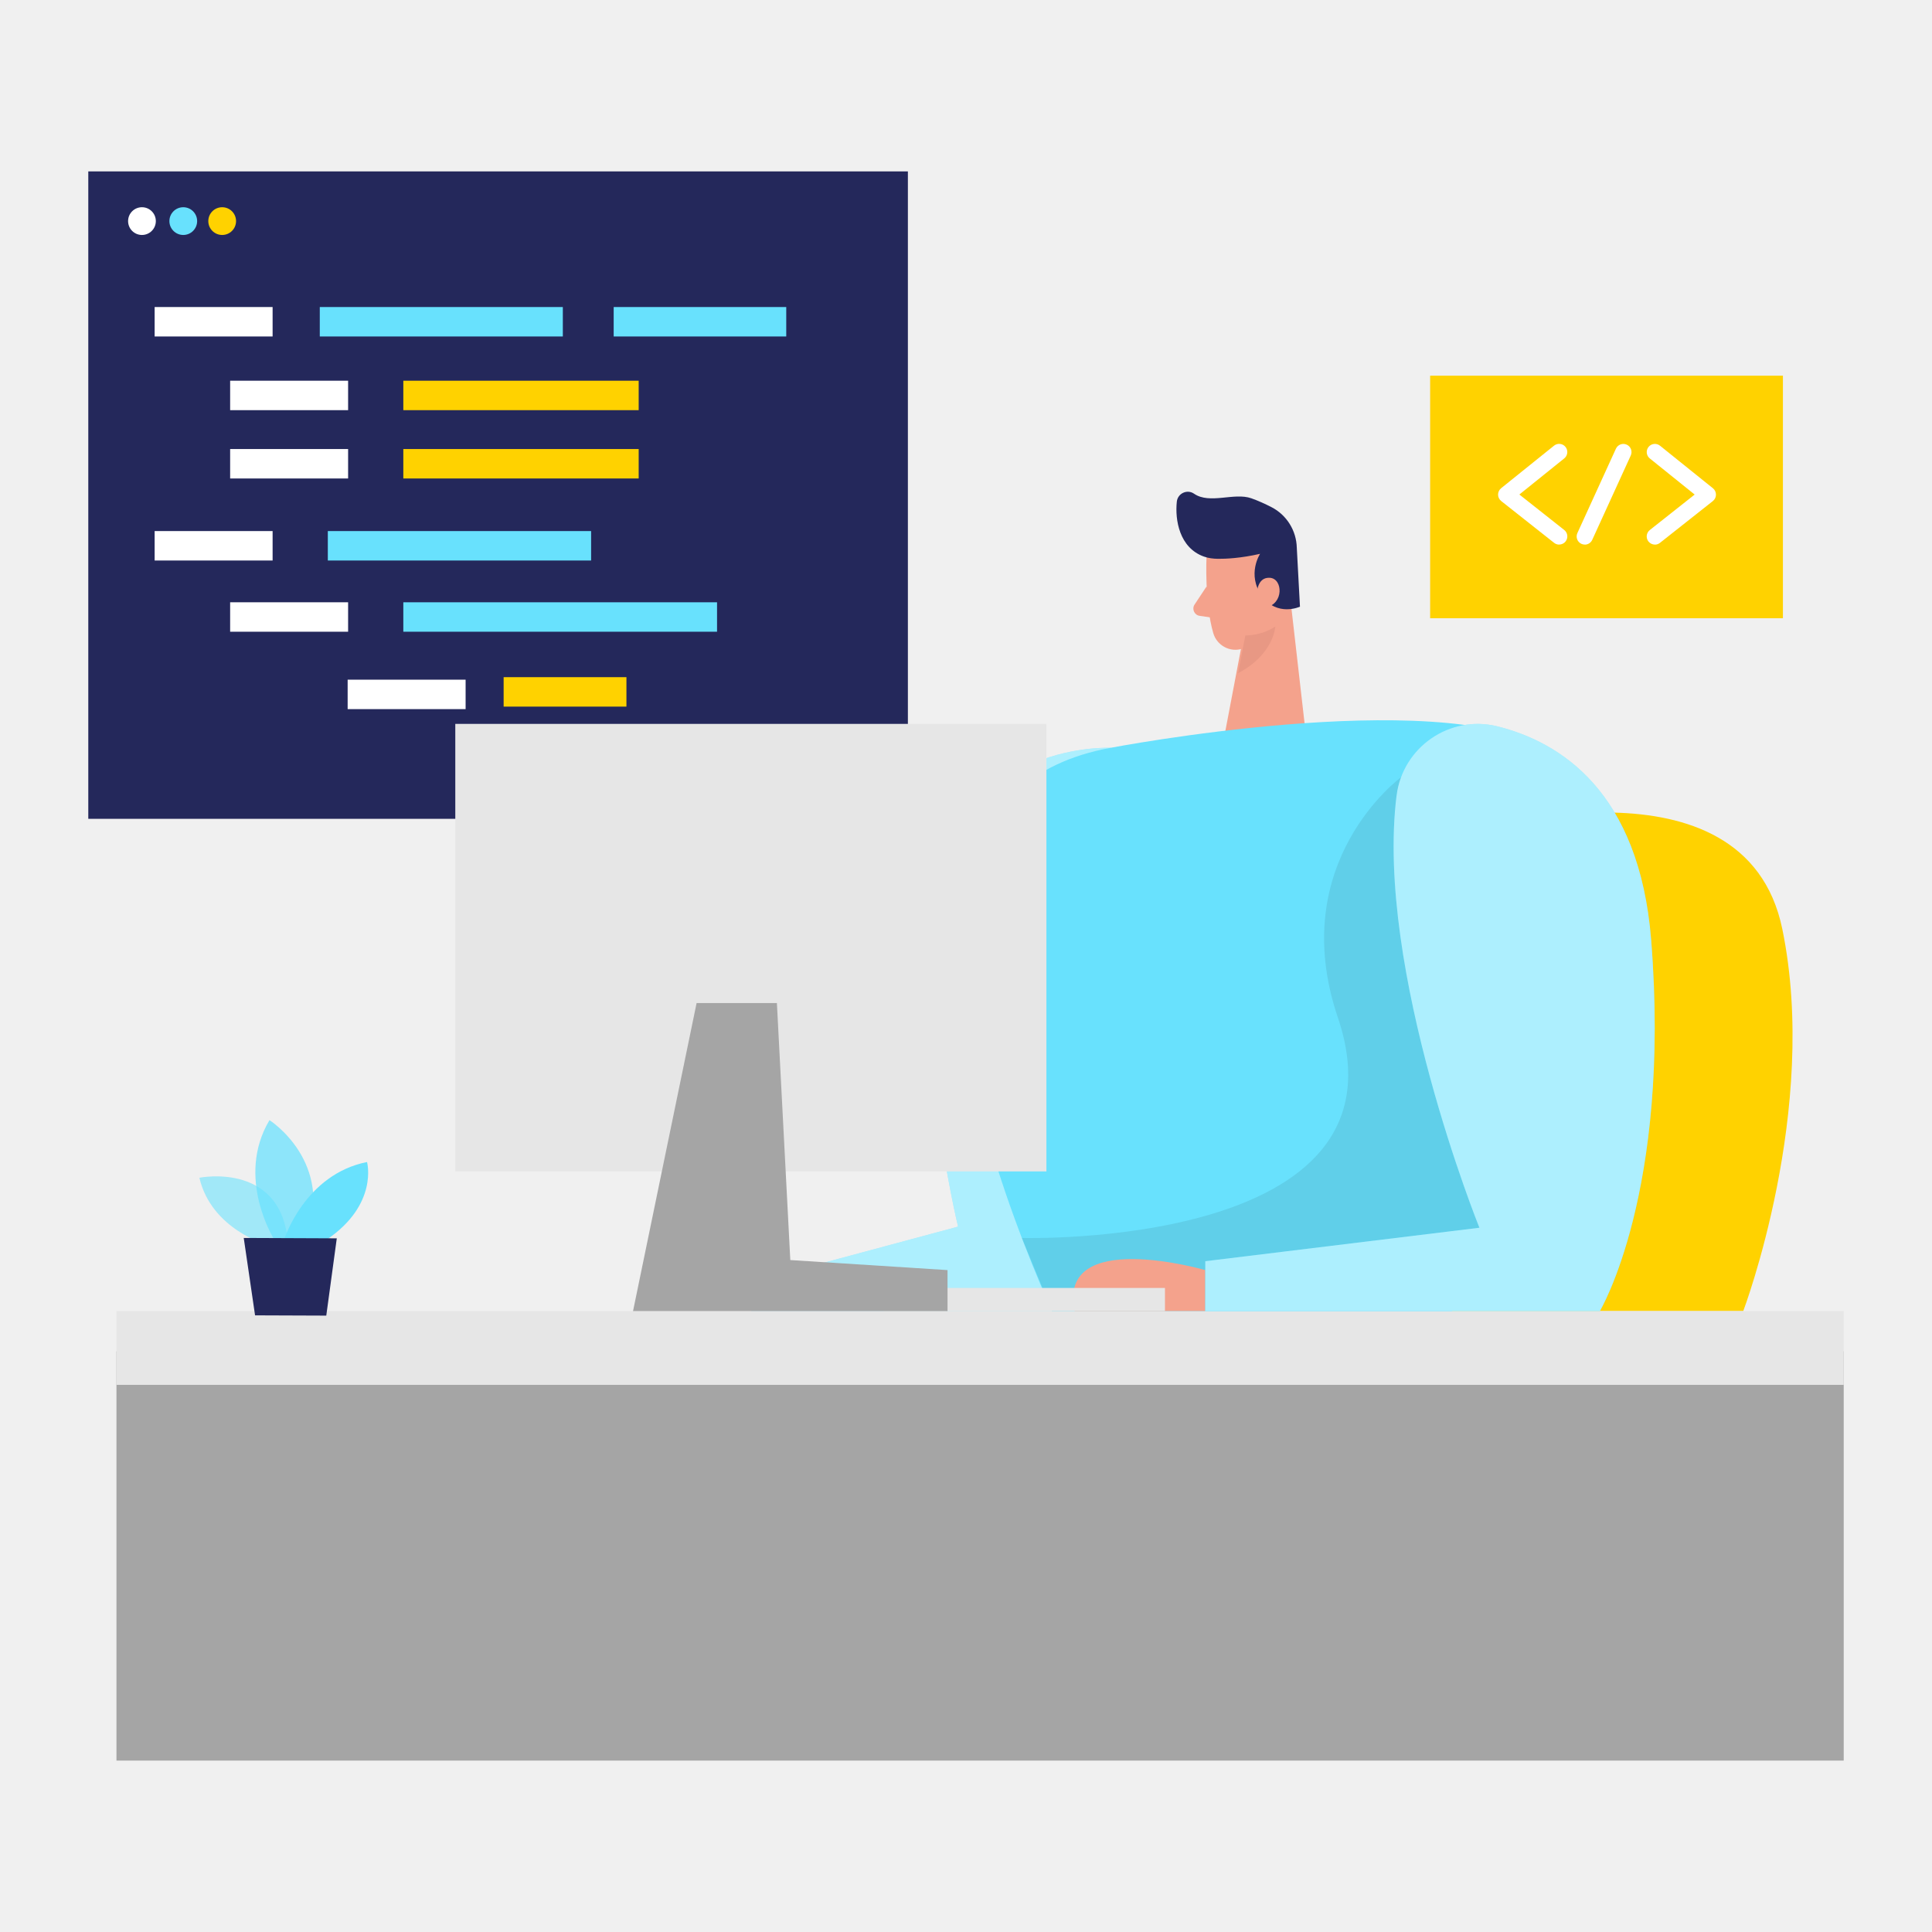
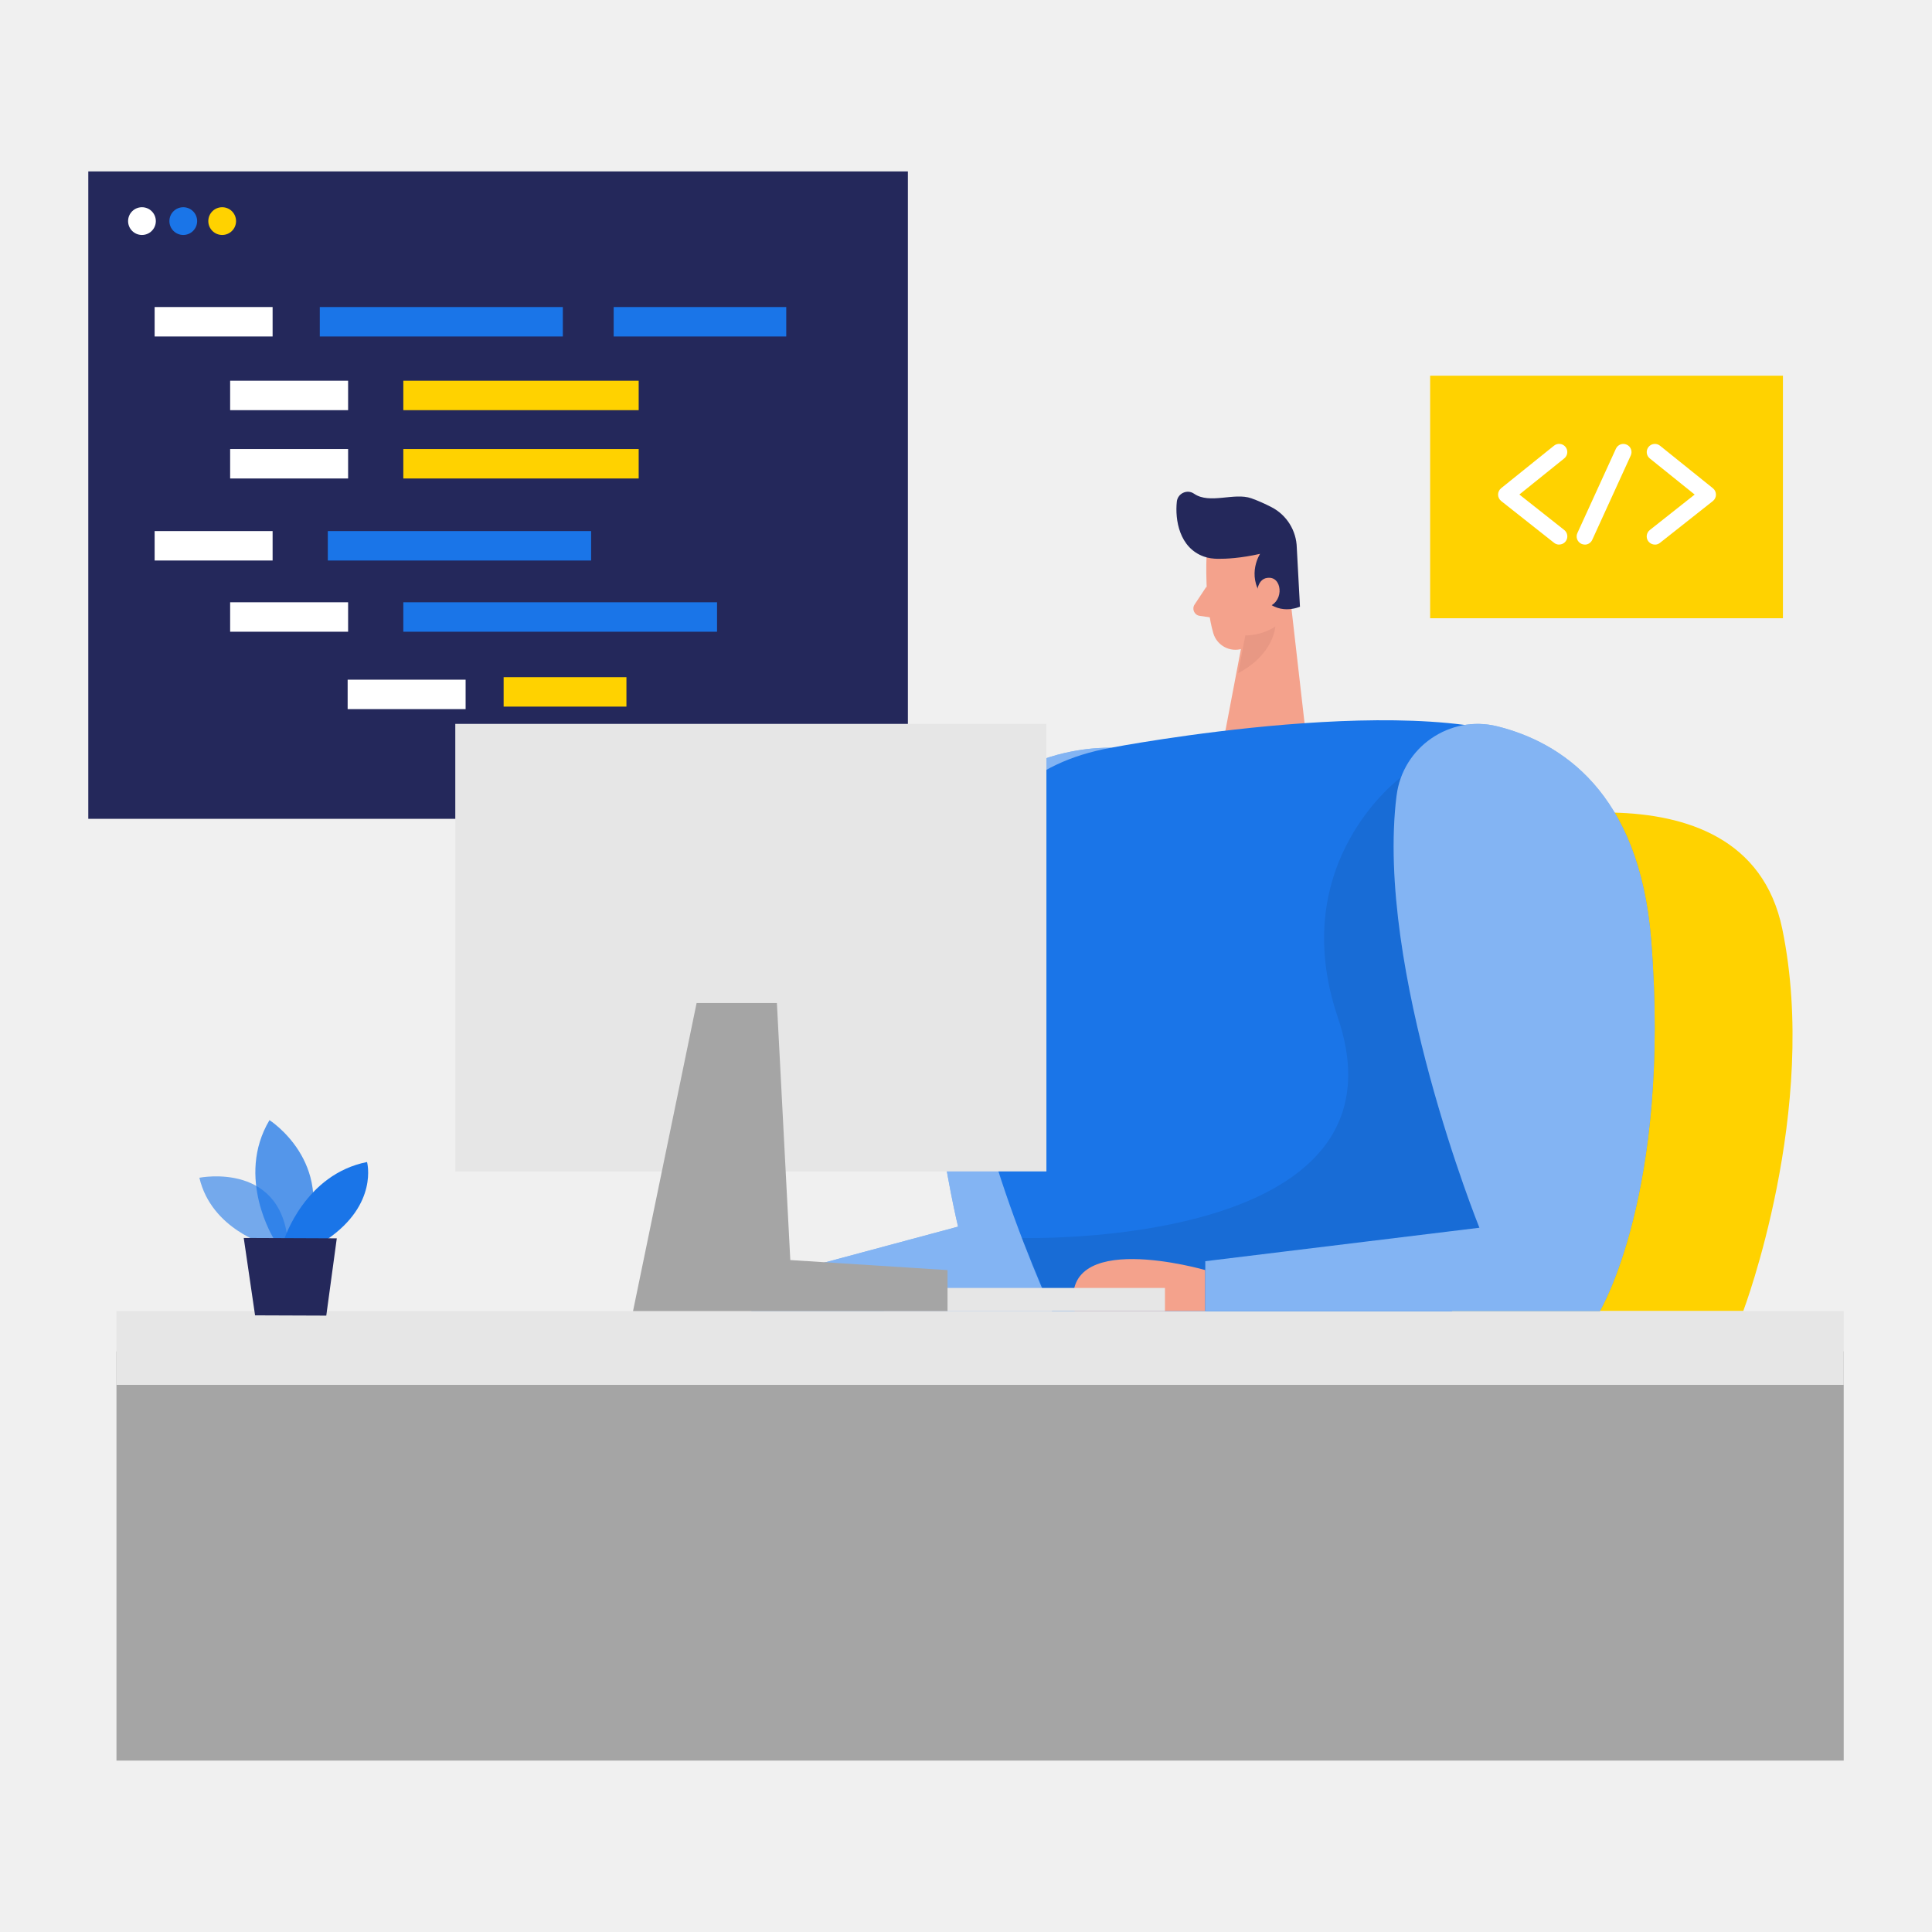
<svg xmlns="http://www.w3.org/2000/svg" id="_0179_coding_3" viewBox="0 0 500 500" data-imageid="coding-4-89" imageName="Coding 4" class="illustrations_image" style="width: 144px;">
  <defs>
    <style>.cls-1_coding-4-89{fill:#fff;}.cls-2_coding-4-89{fill:#f4a28c;}.cls-3_coding-4-89{opacity:.46;}.cls-3_coding-4-89,.cls-4_coding-4-89,.cls-5_coding-4-89,.cls-6_coding-4-89,.cls-7_coding-4-89{fill:none;}.cls-8_coding-4-89{fill:#a5a5a5;}.cls-4_coding-4-89{opacity:.58;}.cls-9_coding-4-89{fill:#ce8172;}.cls-10_coding-4-89{fill:#e6e6e6;}.cls-5_coding-4-89{opacity:.73;}.cls-6_coding-4-89{opacity:.08;}.cls-7_coding-4-89{opacity:.31;}.cls-11_coding-4-89{fill:#24285b;}.cls-12_coding-4-89{fill:#000001;}.cls-13_coding-4-89{fill:#ffd200;}.cls-14_coding-4-89{fill:#68e1fd;}</style>
  </defs>
  <g id="code2_coding-4-89">
    <rect class="cls-13_coding-4-89" x="370.12" y="97.23" width="91.3" height="62.77" />
    <path class="cls-1_coding-4-89" d="m403.5,140.94c-.46,0-.92-.15-1.31-.46l-13.69-10.82c-.5-.4-.8-1.01-.8-1.65,0-.64.29-1.25.79-1.66l13.69-11.01c.91-.73,2.24-.59,2.97.32.73.91.59,2.24-.32,2.97l-11.62,9.35,11.61,9.18c.92.72,1.07,2.05.35,2.97-.42.53-1.03.8-1.66.8Z" />
    <path class="cls-1_coding-4-89" d="m428.28,140.94c-.62,0-1.24-.28-1.66-.8-.72-.92-.57-2.24.35-2.97l11.61-9.18-11.62-9.35c-.91-.73-1.05-2.06-.32-2.97.73-.91,2.06-1.05,2.97-.32l13.69,11.01c.5.4.79,1.01.79,1.66,0,.64-.3,1.25-.8,1.65l-13.69,10.82c-.39.31-.85.46-1.31.46Z" />
    <path class="cls-1_coding-4-89" d="m410.15,140.94c-.29,0-.59-.06-.88-.19-1.06-.49-1.53-1.74-1.04-2.8l9.97-21.83c.49-1.06,1.74-1.53,2.8-1.04,1.06.48,1.53,1.74,1.04,2.8l-9.97,21.83c-.36.78-1.12,1.24-1.92,1.24Z" />
  </g>
  <g id="code1_coding-4-89">
    <rect class="cls-11_coding-4-89" x="22.85" y="44.36" width="212.11" height="167.55" />
-     <rect class="cls-14_coding-4-89 targetColor" x="84.84" y="137.44" width="68.14" height="7.62" style="fill: rgb(104, 225, 253);" />
+     <rect class="cls-14_coding-4-89 targetColor" x="84.84" y="137.44" width="68.14" height="7.62" style="fill: rgb(26, 117, 232);" />
    <rect class="cls-13_coding-4-89" x="104.38" y="116.21" width="60.91" height="7.62" />
    <rect class="cls-13_coding-4-89" x="130.34" y="175.25" width="31.78" height="7.62" />
-     <rect class="cls-14_coding-4-89 targetColor" x="104.38" y="155.87" width="81.19" height="7.62" style="fill: rgb(104, 225, 253);" />
+     <rect class="cls-14_coding-4-89 targetColor" x="104.38" y="155.87" width="81.19" height="7.62" style="fill: rgb(26, 117, 232);" />
    <rect class="cls-1_coding-4-89" x="59.56" y="155.87" width="30.53" height="7.62" />
    <rect class="cls-1_coding-4-89" x="89.97" y="175.9" width="30.53" height="7.62" />
    <rect class="cls-1_coding-4-89" x="40.02" y="137.44" width="30.53" height="7.62" />
    <circle class="cls-1_coding-4-89" cx="36.74" cy="57.22" r="3.59" />
-     <circle class="cls-14_coding-4-89 targetColor" cx="47.43" cy="57.22" r="3.59" style="fill: rgb(104, 225, 253);" />
+     <circle class="cls-14_coding-4-89 targetColor" cx="47.43" cy="57.22" r="3.59" style="fill: rgb(26, 117, 232);" />
    <circle class="cls-13_coding-4-89" cx="57.5" cy="57.22" r="3.59" />
    <rect class="cls-1_coding-4-89" x="40.02" y="79.46" width="30.53" height="7.62" />
    <rect class="cls-1_coding-4-89" x="59.56" y="98.53" width="30.53" height="7.62" />
    <rect class="cls-13_coding-4-89" x="104.38" y="98.53" width="60.91" height="7.62" />
    <rect class="cls-1_coding-4-89" x="59.56" y="116.21" width="30.53" height="7.62" />
-     <rect class="cls-14_coding-4-89 targetColor" x="82.76" y="79.46" width="62.9" height="7.62" style="fill: rgb(104, 225, 253);" />
-     <rect class="cls-14_coding-4-89 targetColor" x="158.82" y="79.46" width="44.66" height="7.62" style="fill: rgb(104, 225, 253);" />
+     <rect class="cls-14_coding-4-89 targetColor" x="82.76" y="79.46" width="62.9" height="7.62" style="fill: rgb(26, 117, 232);" />
+     <rect class="cls-14_coding-4-89 targetColor" x="158.82" y="79.46" width="44.66" height="7.62" style="fill: rgb(26, 117, 232);" />
  </g>
  <g id="person_table_coding-4-89">
    <path class="cls-13_coding-4-89" d="m381.08,215.28s70.51-21.65,80.17,25.11c9.66,46.75-10.1,98.91-10.1,98.91h-114.73l44.66-124.02Z" />
-     <path class="cls-14_coding-4-89 targetColor" d="m287.44,193.53s-37.32-1.73-44.68,35.34c-7.36,37.06,5.19,88.58,5.19,88.58l-56.27,15.13,2.83,6.72h80.29l24.68-57.78-12.03-87.99Z" style="fill: rgb(104, 225, 253);" />
+     <path class="cls-14_coding-4-89 targetColor" d="m287.44,193.53s-37.32-1.73-44.68,35.34c-7.36,37.06,5.19,88.58,5.19,88.58l-56.27,15.13,2.83,6.72h80.29l24.68-57.78-12.03-87.99Z" style="fill: rgb(26, 117, 232);" />
    <g class="cls-3_coding-4-89">
      <path class="cls-1_coding-4-89" d="m287.44,193.53s-37.32-1.73-44.68,35.34c-7.36,37.06,5.19,88.58,5.19,88.58l-56.27,15.13,2.83,6.72h80.29l24.68-57.78-12.03-87.99Z" />
    </g>
    <path class="cls-2_coding-4-89" d="m312.24,144.25s-.54,11.87,1.77,19.65c.94,3.16,4.31,4.98,7.46,4,3.9-1.22,8.83-4.01,9.89-10.33l3.12-10.51s1.73-6.66-5.16-11.2c-6.89-4.54-17.11,1.14-17.08,8.39Z" />
    <polygon class="cls-2_coding-4-89" points="333.65 152.43 338.07 191.11 316.58 192.02 322 163.51 333.65 152.43" />
    <path class="cls-11_coding-4-89" d="m315.2,144.62c2.08.02,5.88-.15,10.91-1.29,0,0-3.5,5.32.45,10.86,3.94,5.54,9.87,2.82,9.87,2.82l-.82-15.24c-.1-4.45-2.61-8.5-6.57-10.53-1.62-.83-3.41-1.65-5.19-2.28-4.46-1.58-10.77,1.61-14.83-1.19-1.78-1.23-4.23-.09-4.46,2.06-.5,4.67.63,11.93,7.01,14.21,1.17.42,2.4.56,3.64.58Z" />
    <path class="cls-2_coding-4-89" d="m325.27,153.89s-.1-4.57,3.35-4.36c3.45.21,3.63,6.82-1.01,7.63l-2.34-3.26Z" />
    <path class="cls-2_coding-4-89" d="m312.28,151.74l-3.12,4.71c-.77,1.16-.07,2.73,1.31,2.93l4.57.67-2.77-8.31Z" />
    <g class="cls-7_coding-4-89">
      <path class="cls-9_coding-4-89" d="m322.29,164.44s4.04.19,7.76-2.31c0,0-.31,7.19-9.62,12.08l1.86-9.77Z" />
    </g>
-     <path class="cls-14_coding-4-89 targetColor" d="m287.44,193.53s83.7-16.04,112.3,0c28.6,16.04-31.39,165.32-31.39,165.32l-88.17-2.79s-77.14-147.18,7.26-162.53Z" style="fill: rgb(104, 225, 253);" />
+     <path class="cls-14_coding-4-89 targetColor" d="m287.44,193.53s83.7-16.04,112.3,0c28.6,16.04-31.39,165.32-31.39,165.32l-88.17-2.79s-77.14-147.18,7.26-162.53Z" style="fill: rgb(26, 117, 232);" />
    <g class="cls-6_coding-4-89">
      <path class="cls-12_coding-4-89" d="m362.61,201.14s-30.03,21.89-16.38,62.18c20.35,60.05-81.77,57.06-81.77,57.06l7.82,18.92,117.67-8.86,10.21-40.54-37.56-88.75Z" />
    </g>
    <rect class="cls-8_coding-4-89" x="30.14" y="349.73" width="447.01" height="105.91" />
    <rect class="cls-10_coding-4-89" x="30.14" y="339.3" width="447.01" height="19.1" />
    <path class="cls-2_coding-4-89" d="m311.94,328.7s-38.45-11.14-33.83,10.59h33.83v-10.59Z" />
    <rect class="cls-10_coding-4-89" x="117.83" y="187.34" width="152.98" height="115.82" />
    <rect class="cls-10_coding-4-89" x="228.76" y="333.32" width="72.73" height="5.98" />
    <polygon class="cls-8_coding-4-89" points="180.28 259.59 163.83 339.3 245.22 339.3 245.22 328.7 204.53 326.1 201.06 259.59 180.28 259.59" />
-     <path class="cls-14_coding-4-89 targetColor" d="m361.44,205.89c1.56-12.54,13.78-20.96,26.04-17.92,16.31,4.05,36.78,16.87,39.84,55.31,5.19,65.23-13.28,96.02-13.28,96.02h-102.11v-12.9l70.94-8.66s-27.04-66.91-21.44-111.85Z" style="fill: rgb(104, 225, 253);" />
+     <path class="cls-14_coding-4-89 targetColor" d="m361.44,205.89c1.56-12.54,13.78-20.96,26.04-17.92,16.31,4.05,36.78,16.87,39.84,55.31,5.19,65.23-13.28,96.02-13.28,96.02h-102.11v-12.9l70.94-8.66s-27.04-66.91-21.44-111.85Z" style="fill: rgb(26, 117, 232);" />
    <g class="cls-3_coding-4-89">
      <path class="cls-1_coding-4-89" d="m361.44,205.89c1.56-12.54,13.78-20.96,26.04-17.92,16.31,4.05,36.78,16.87,39.84,55.31,5.19,65.23-13.28,96.02-13.28,96.02h-102.11v-12.9l70.94-8.66s-27.04-66.91-21.44-111.85Z" />
    </g>
    <g class="cls-4_coding-4-89">
-       <path class="cls-14_coding-4-89 targetColor" d="m69.18,322.18s-14.44-3.94-17.58-17.38c0,0,22.37-4.52,23.01,18.57l-5.43-1.19Z" style="fill: rgb(104, 225, 253);" />
+       <path class="cls-14_coding-4-89 targetColor" d="m69.18,322.18s-14.44-3.94-17.58-17.38c0,0,22.37-4.52,23.01,18.57l-5.43-1.19Z" style="fill: rgb(26, 117, 232);" />
    </g>
    <g class="cls-5_coding-4-89">
-       <path class="cls-14_coding-4-89 targetColor" d="m70.95,320.75s-10.09-15.95-1.21-30.86c0,0,17.01,10.8,9.45,30.89l-8.24-.03Z" style="fill: rgb(104, 225, 253);" />
+       <path class="cls-14_coding-4-89 targetColor" d="m70.95,320.75s-10.09-15.95-1.21-30.86c0,0,17.01,10.8,9.45,30.89l-8.24-.03Z" style="fill: rgb(26, 117, 232);" />
    </g>
-     <path class="cls-14_coding-4-89 targetColor" d="m73.55,320.76s5.33-16.84,21.44-20.03c0,0,3.02,10.94-10.43,20.08l-11.01-.05Z" style="fill: rgb(104, 225, 253);" />
+     <path class="cls-14_coding-4-89 targetColor" d="m73.55,320.76s5.33-16.84,21.44-20.03c0,0,3.02,10.94-10.43,20.08l-11.01-.05Z" style="fill: rgb(26, 117, 232);" />
    <polygon class="cls-11_coding-4-89" points="63.08 320.38 66.01 340.41 84.44 340.48 87.16 320.48 63.08 320.38" />
  </g>
</svg>
